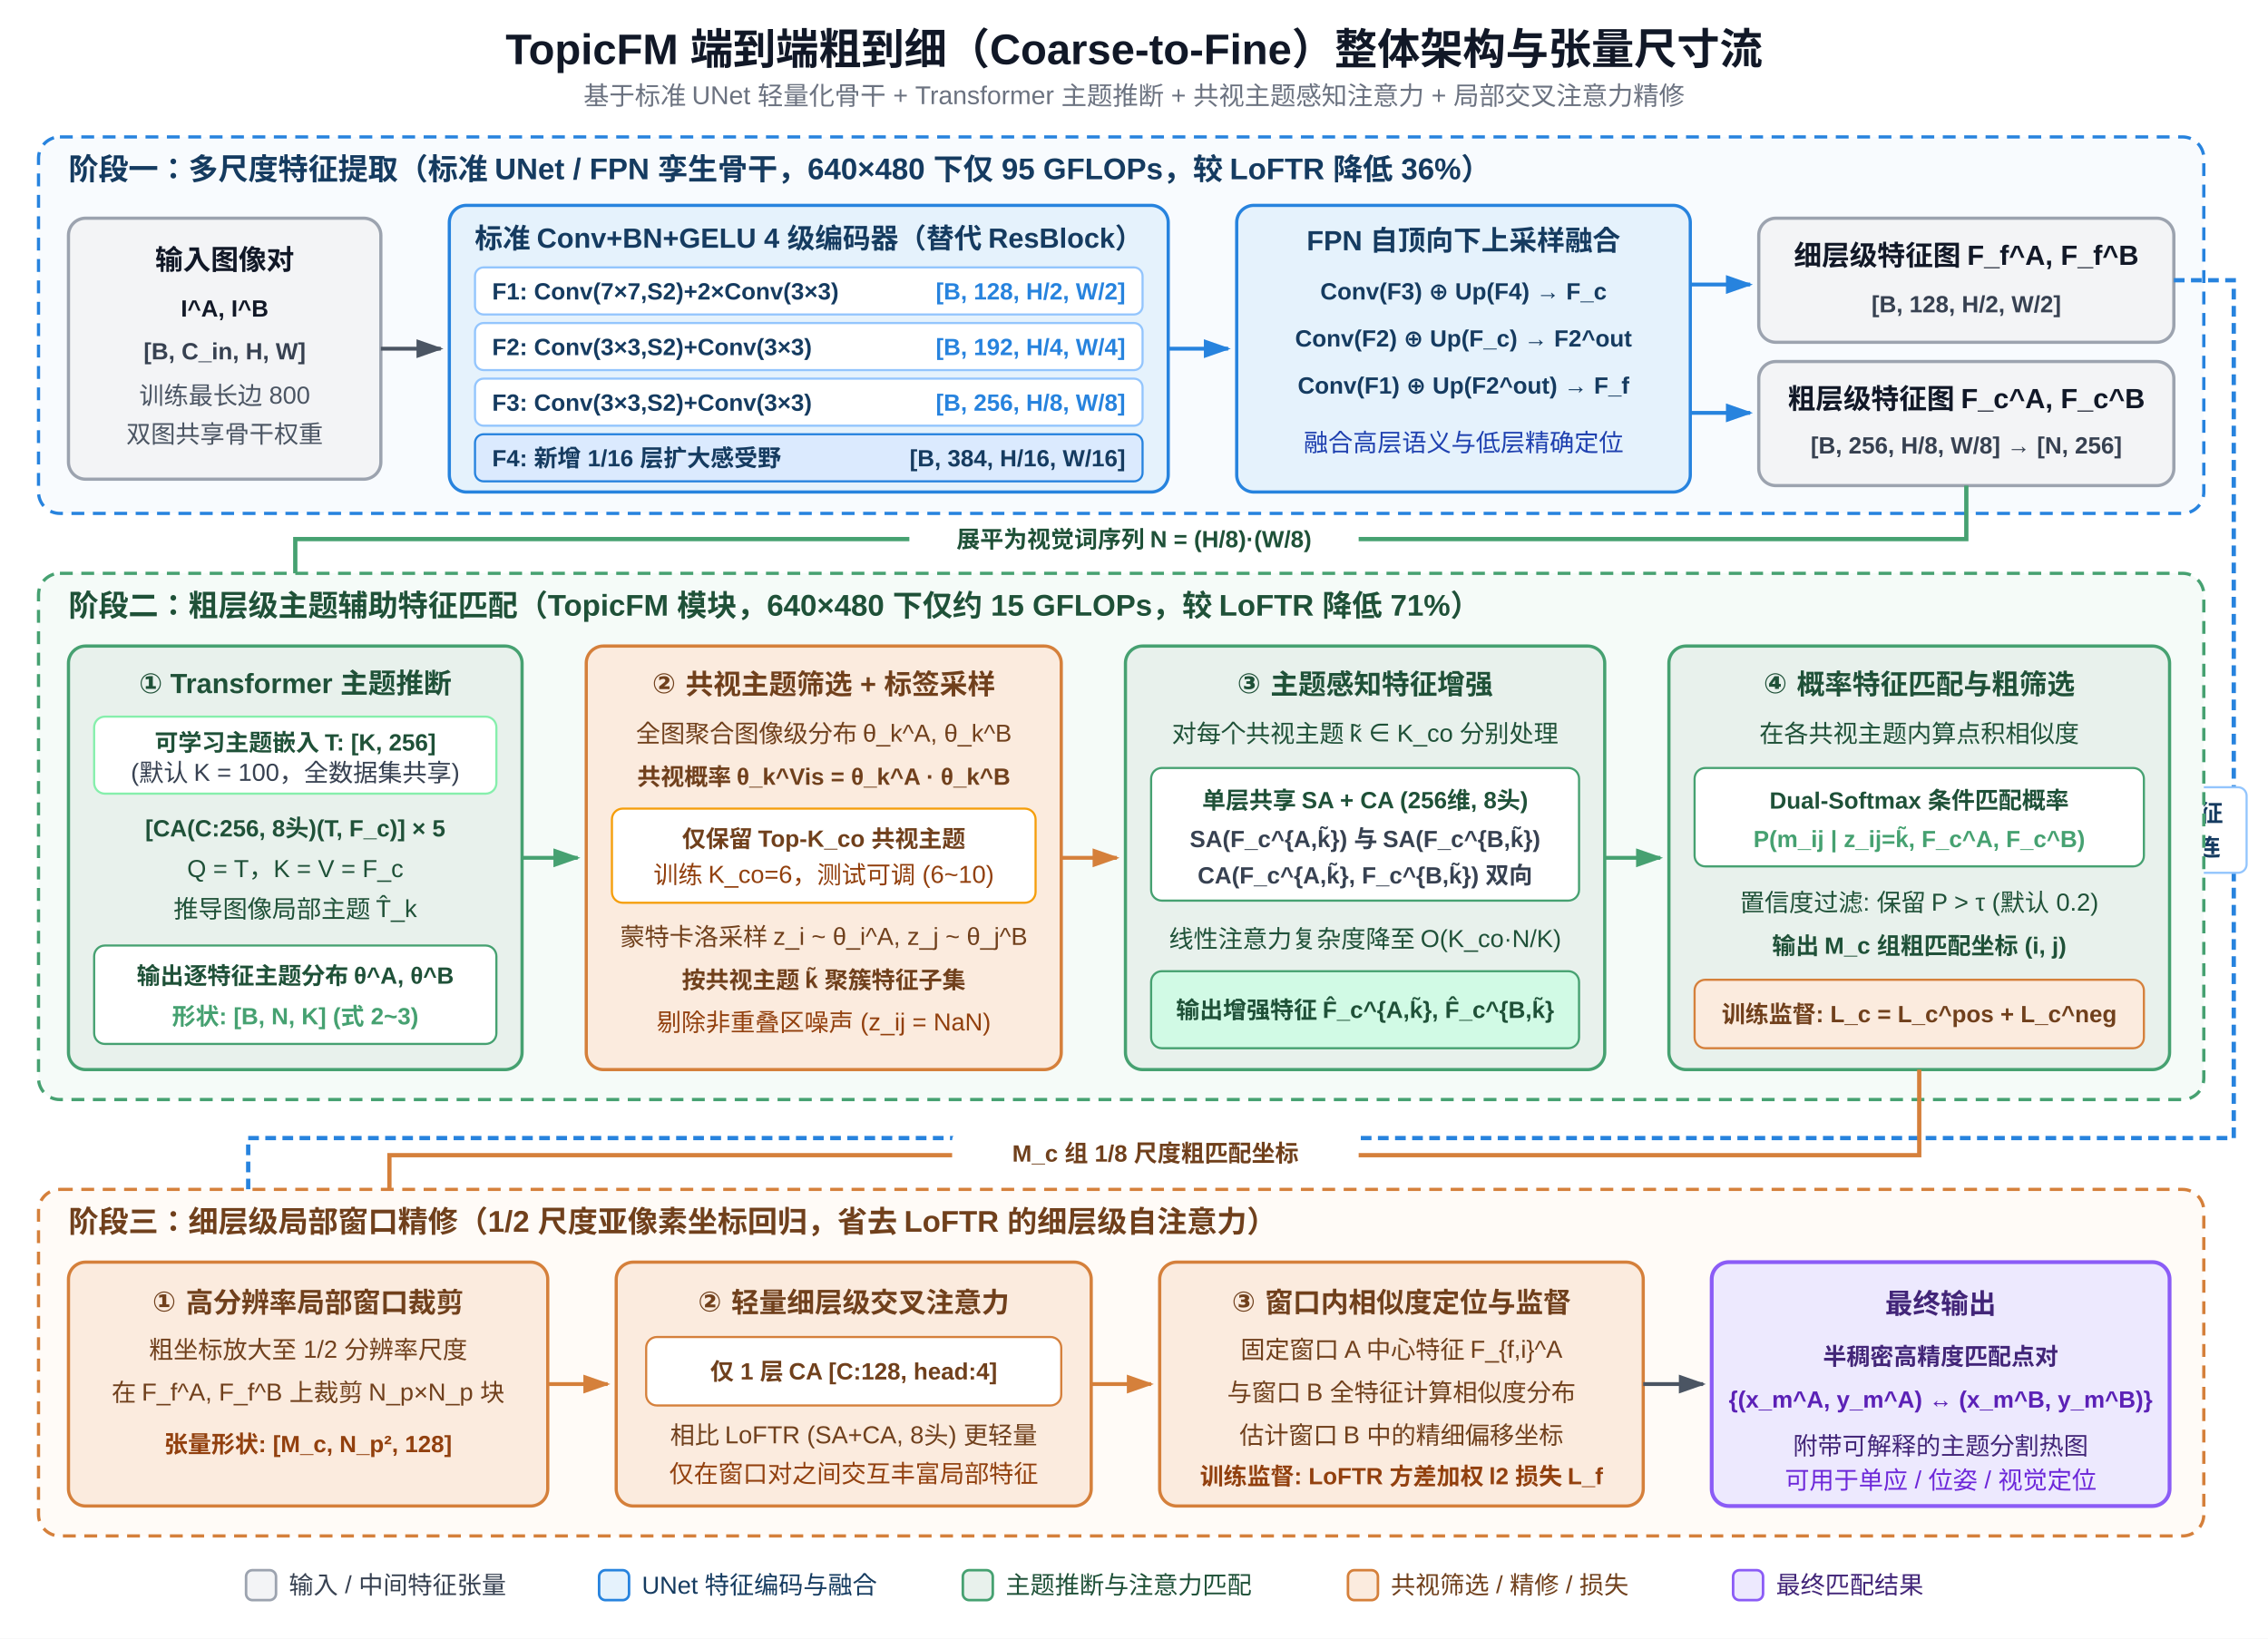
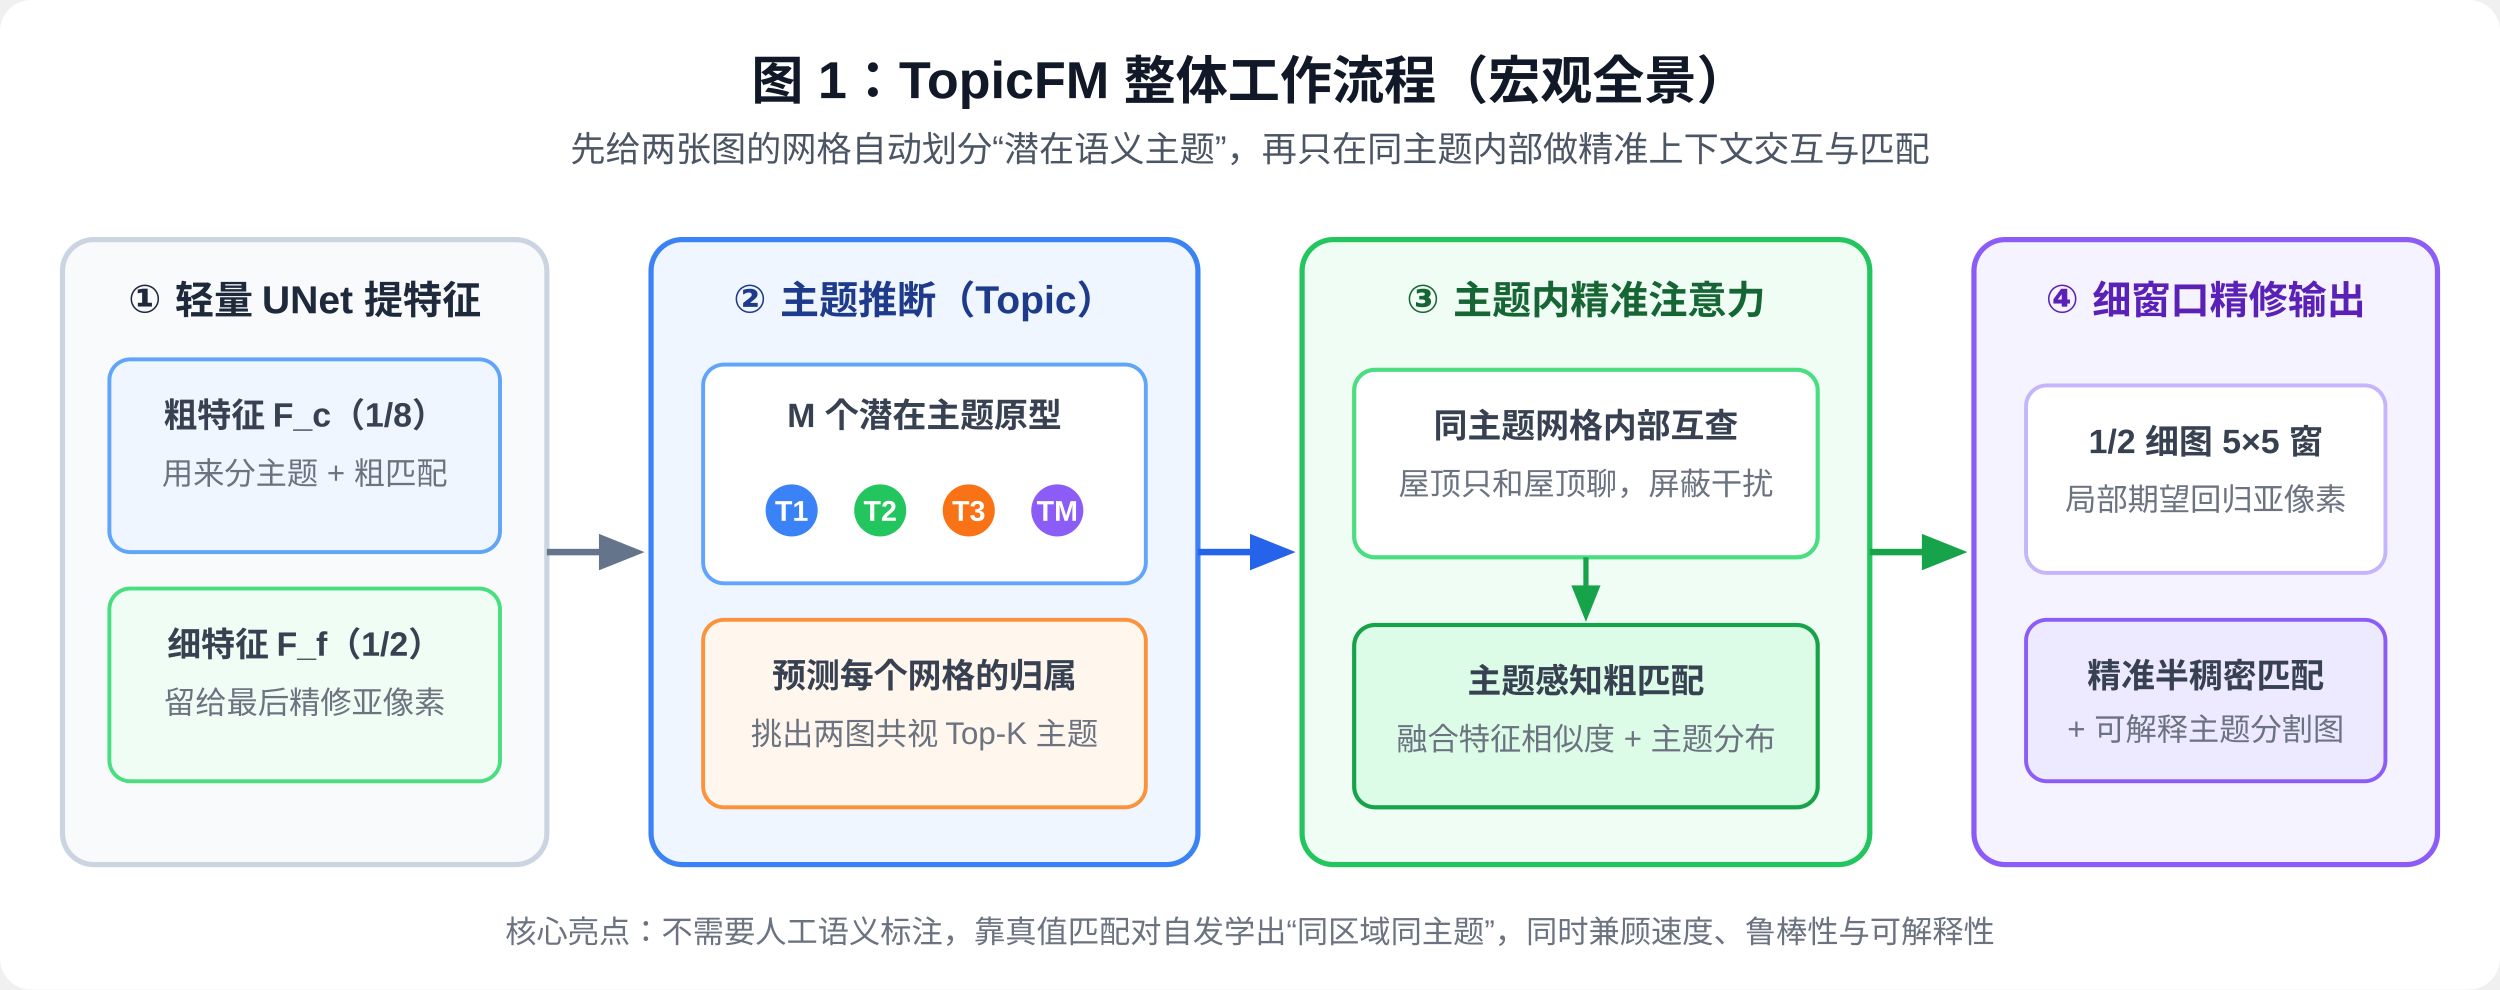
- <svg xmlns="http://www.w3.org/2000/svg" viewBox="0 0 1060 766" width="1060" height="766">
+ <svg xmlns="http://www.w3.org/2000/svg" viewBox="0 0 960 380" width="960" height="380">
  <defs>
-     <marker id="arrow" viewBox="0 0 10 10" refX="9" refY="5" markerWidth="7" markerHeight="7" orient="auto-start-reverse">
-       <path d="M 0 1.5 L 10 5 L 0 8.5 z" fill="#4B5563" />
+     <style>
+       text { font-family: "Microsoft YaHei", "PingFang SC", "Noto Sans SC", Arial, sans-serif; }
+       .title { font-size: 20px; font-weight: 700; fill: #111827; }
+       .sub { font-size: 13.5px; fill: #4B5563; }
+       .h { font-size: 15px; font-weight: 700; }
+       .b { font-size: 13px; fill: #374151; }
+       .s { font-size: 12px; fill: #6B7280; }
+       .mono { font-family: Consolas, "Courier New", monospace; font-weight: 700; }
+     </style>
+     <marker id="arr-gray" viewBox="0 0 10 10" refX="8" refY="5" markerWidth="7" markerHeight="7" orient="auto-start-reverse">
+       <path d="M 0 1 L 10 5 L 0 9 z" fill="#64748B" />
    </marker>
-     <marker id="arrow-blue" viewBox="0 0 10 10" refX="9" refY="5" markerWidth="7" markerHeight="7" orient="auto-start-reverse">
-       <path d="M 0 1.5 L 10 5 L 0 8.5 z" fill="#2783DE" />
+     <marker id="arr-blue" viewBox="0 0 10 10" refX="8" refY="5" markerWidth="7" markerHeight="7" orient="auto-start-reverse">
+       <path d="M 0 1 L 10 5 L 0 9 z" fill="#2563EB" />
    </marker>
-     <marker id="arrow-green" viewBox="0 0 10 10" refX="9" refY="5" markerWidth="7" markerHeight="7" orient="auto-start-reverse">
-       <path d="M 0 1.5 L 10 5 L 0 8.5 z" fill="#46A171" />
+     <marker id="arr-green" viewBox="0 0 10 10" refX="8" refY="5" markerWidth="7" markerHeight="7" orient="auto-start-reverse">
+       <path d="M 0 1 L 10 5 L 0 9 z" fill="#16A34A" />
    </marker>
-     <marker id="arrow-orange" viewBox="0 0 10 10" refX="9" refY="5" markerWidth="7" markerHeight="7" orient="auto-start-reverse">
-       <path d="M 0 1.5 L 10 5 L 0 8.5 z" fill="#D5803B" />
+     <marker id="arr-orange" viewBox="0 0 10 10" refX="8" refY="5" markerWidth="7" markerHeight="7" orient="auto-start-reverse">
+       <path d="M 0 1 L 10 5 L 0 9 z" fill="#EA580C" />
    </marker>
-     <style>
-       text { font-family: "Microsoft YaHei", "PingFang SC", Arial, sans-serif; }
-       .title { font-size: 20px; font-weight: 700; fill: #111827; }
-       .subtitle { font-size: 12px; fill: #6B7280; }
-       .stage-title { font-size: 14px; font-weight: 700; }
-       .node-title { font-size: 13px; font-weight: 700; }
-       .node-text { font-size: 11.5px; }
-       .mono { font-size: 11px; font-weight: 600; }
-       .badge { font-size: 10.5px; font-weight: 700; }
-     </style>
+     <marker id="arr-purple" viewBox="0 0 10 10" refX="8" refY="5" markerWidth="7" markerHeight="7" orient="auto-start-reverse">
+       <path d="M 0 1 L 10 5 L 0 9 z" fill="#7C3AED" />
+     </marker>
  </defs>
-   <rect x="0" y="0" width="1060" height="766" fill="#FFFFFF" />
-   <text x="530" y="30" text-anchor="middle" class="title">TopicFM 端到端粗到细（Coarse-to-Fine）整体架构与张量尺寸流</text>
-   <text x="530" y="49" text-anchor="middle" class="subtitle">基于标准 UNet 轻量化骨干 + Transformer 主题推断 + 共视主题感知注意力 + 局部交叉注意力精修</text>
-   <rect x="18" y="64" width="1012" height="176" rx="10" fill="#F8FBFE" stroke="#2783DE" stroke-width="1.5" stroke-dasharray="6,4" />
-   <text x="32" y="84" class="stage-title" fill="#153B60">阶段一：多尺度特征提取（标准 UNet / FPN 孪生骨干，640×480 下仅 95 GFLOPs，较 LoFTR 降低 36%）</text>
-   <rect x="32" y="102" width="146" height="122" rx="8" fill="#F3F4F6" stroke="#9CA3AF" stroke-width="1.5" />
-   <text x="105" y="126" text-anchor="middle" class="node-title" fill="#111827">输入图像对</text>
-   <text x="105" y="148" text-anchor="middle" class="mono" fill="#111827">I^A, I^B</text>
-   <text x="105" y="168" text-anchor="middle" class="mono" fill="#374151">[B, C_in, H, W]</text>
-   <text x="105" y="189" text-anchor="middle" class="node-text" fill="#4B5563">训练最长边 800</text>
-   <text x="105" y="207" text-anchor="middle" class="node-text" fill="#4B5563">双图共享骨干权重</text>
-   <line x1="178" y1="163" x2="206" y2="163" stroke="#4B5563" stroke-width="1.8" marker-end="url(#arrow)" />
-   <rect x="210" y="96" width="336" height="134" rx="8" fill="#E5F2FC" stroke="#2783DE" stroke-width="1.5" />
-   <text x="378" y="116" text-anchor="middle" class="node-title" fill="#153B60">标准 Conv+BN+GELU 4 级编码器（替代 ResBlock）</text>
-   <rect x="222" y="125" width="312" height="22" rx="4" fill="#FFFFFF" stroke="#93C5FD" stroke-width="1" />
-   <text x="230" y="140" class="mono" fill="#153B60">F1: Conv(7×7,S2)+2×Conv(3×3)</text>
-   <text x="526" y="140" text-anchor="end" class="mono" fill="#2783DE">[B, 128, H/2, W/2]</text>
-   <rect x="222" y="151" width="312" height="22" rx="4" fill="#FFFFFF" stroke="#93C5FD" stroke-width="1" />
-   <text x="230" y="166" class="mono" fill="#153B60">F2: Conv(3×3,S2)+Conv(3×3)</text>
-   <text x="526" y="166" text-anchor="end" class="mono" fill="#2783DE">[B, 192, H/4, W/4]</text>
-   <rect x="222" y="177" width="312" height="22" rx="4" fill="#FFFFFF" stroke="#93C5FD" stroke-width="1" />
-   <text x="230" y="192" class="mono" fill="#153B60">F3: Conv(3×3,S2)+Conv(3×3)</text>
-   <text x="526" y="192" text-anchor="end" class="mono" fill="#2783DE">[B, 256, H/8, W/8]</text>
-   <rect x="222" y="203" width="312" height="22" rx="4" fill="#DBEAFE" stroke="#2783DE" stroke-width="1" />
-   <text x="230" y="218" class="mono" fill="#153B60">F4: 新增 1/16 层扩大感受野</text>
-   <text x="526" y="218" text-anchor="end" class="mono" fill="#153B60">[B, 384, H/16, W/16]</text>
-   <line x1="546" y1="163" x2="574" y2="163" stroke="#2783DE" stroke-width="1.8" marker-end="url(#arrow-blue)" />
-   <rect x="578" y="96" width="212" height="134" rx="8" fill="#E5F2FC" stroke="#2783DE" stroke-width="1.5" />
-   <text x="684" y="117" text-anchor="middle" class="node-title" fill="#153B60">FPN 自顶向下上采样融合</text>
-   <text x="684" y="140" text-anchor="middle" class="mono" fill="#153B60">Conv(F3) ⊕ Up(F4) → F_c</text>
-   <text x="684" y="162" text-anchor="middle" class="mono" fill="#153B60">Conv(F2) ⊕ Up(F_c) → F2^out</text>
-   <text x="684" y="184" text-anchor="middle" class="mono" fill="#153B60">Conv(F1) ⊕ Up(F2^out) → F_f</text>
-   <text x="684" y="211" text-anchor="middle" class="node-text" fill="#1E40AF">融合高层语义与低层精确定位</text>
-   <path d="M 790 133 L 818 133" fill="none" stroke="#2783DE" stroke-width="1.8" marker-end="url(#arrow-blue)" />
-   <path d="M 790 193 L 818 193" fill="none" stroke="#2783DE" stroke-width="1.8" marker-end="url(#arrow-blue)" />
-   <rect x="822" y="102" width="194" height="58" rx="8" fill="#F3F4F6" stroke="#9CA3AF" stroke-width="1.5" />
-   <text x="919" y="124" text-anchor="middle" class="node-title" fill="#111827">细层级特征图 F_f^A, F_f^B</text>
-   <text x="919" y="146" text-anchor="middle" class="mono" fill="#374151">[B, 128, H/2, W/2]</text>
-   <rect x="822" y="169" width="194" height="58" rx="8" fill="#F3F4F6" stroke="#9CA3AF" stroke-width="1.5" />
-   <text x="919" y="191" text-anchor="middle" class="node-title" fill="#111827">粗层级特征图 F_c^A, F_c^B</text>
-   <text x="919" y="212" text-anchor="middle" class="mono" fill="#374151">[B, 256, H/8, W/8] → [N, 256]</text>
-   <path d="M 919 227 L 919 252 L 138 252 L 138 296" fill="none" stroke="#46A171" stroke-width="2" marker-end="url(#arrow-green)" />
-   <rect x="425" y="242" width="210" height="20" rx="4" fill="#FFFFFF" />
-   <text x="530" y="256" text-anchor="middle" class="mono" fill="#1F5138">展平为视觉词序列 N = (H/8)·(W/8)</text>
-   <path d="M 1016 131 L 1044 131 L 1044 532 L 116 532 L 116 570" fill="none" stroke="#2783DE" stroke-width="2" stroke-dasharray="5,3" marker-end="url(#arrow-blue)" />
-   <rect x="984" y="368" width="66" height="40" rx="4" fill="#FFFFFF" stroke="#93C5FD" stroke-width="1" />
-   <text x="1017" y="384" text-anchor="middle" class="mono" fill="#153B60">高分特征</text>
-   <text x="1017" y="400" text-anchor="middle" class="mono" fill="#153B60">F_f 直连</text>
-   <rect x="18" y="268" width="1012" height="246" rx="10" fill="#F5FBF8" stroke="#46A171" stroke-width="1.5" stroke-dasharray="6,4" />
-   <text x="32" y="288" class="stage-title" fill="#1F5138">阶段二：粗层级主题辅助特征匹配（TopicFM 模块，640×480 下仅约 15 GFLOPs，较 LoFTR 降低 71%）</text>
-   <rect x="32" y="302" width="212" height="198" rx="8" fill="#E8F1EC" stroke="#46A171" stroke-width="1.5" />
-   <text x="138" y="324" text-anchor="middle" class="node-title" fill="#1F5138">① Transformer 主题推断</text>
-   <rect x="44" y="335" width="188" height="36" rx="5" fill="#FFFFFF" stroke="#86EFAC" stroke-width="1" />
-   <text x="138" y="351" text-anchor="middle" class="mono" fill="#1F5138">可学习主题嵌入 T: [K, 256]</text>
-   <text x="138" y="365" text-anchor="middle" class="node-text" fill="#374151">(默认 K = 100，全数据集共享)</text>
-   <text x="138" y="391" text-anchor="middle" class="mono" fill="#1F5138">[CA(C:256, 8头)(T, F_c)] × 5</text>
-   <text x="138" y="410" text-anchor="middle" class="node-text" fill="#1F5138">Q = T，K = V = F_c</text>
-   <text x="138" y="429" text-anchor="middle" class="node-text" fill="#1F5138">推导图像局部主题 T̂_k</text>
-   <rect x="44" y="442" width="188" height="46" rx="5" fill="#FFFFFF" stroke="#46A171" stroke-width="1" />
-   <text x="138" y="460" text-anchor="middle" class="mono" fill="#1F5138">输出逐特征主题分布 θ^A, θ^B</text>
-   <text x="138" y="479" text-anchor="middle" class="mono" fill="#46A171">形状: [B, N, K] (式 2~3)</text>
-   <line x1="244" y1="401" x2="270" y2="401" stroke="#46A171" stroke-width="1.8" marker-end="url(#arrow-green)" />
-   <rect x="274" y="302" width="222" height="198" rx="8" fill="#FBEBDE" stroke="#D5803B" stroke-width="1.5" />
-   <text x="385" y="324" text-anchor="middle" class="node-title" fill="#70401C">② 共视主题筛选 + 标签采样</text>
-   <text x="385" y="347" text-anchor="middle" class="node-text" fill="#70401C">全图聚合图像级分布 θ_k^A, θ_k^B</text>
-   <text x="385" y="367" text-anchor="middle" class="mono" fill="#70401C">共视概率 θ_k^Vis = θ_k^A · θ_k^B</text>
-   <rect x="286" y="378" width="198" height="44" rx="5" fill="#FFFFFF" stroke="#F59E0B" stroke-width="1" />
-   <text x="385" y="396" text-anchor="middle" class="mono" fill="#70401C">仅保留 Top-K_co 共视主题</text>
-   <text x="385" y="413" text-anchor="middle" class="node-text" fill="#92400E">训练 K_co=6，测试可调 (6~10)</text>
-   <text x="385" y="442" text-anchor="middle" class="node-text" fill="#70401C">蒙特卡洛采样 z_i ~ θ_i^A, z_j ~ θ_j^B</text>
-   <text x="385" y="462" text-anchor="middle" class="mono" fill="#70401C">按共视主题 k̃ 聚簇特征子集</text>
-   <text x="385" y="482" text-anchor="middle" class="node-text" fill="#92400E">剔除非重叠区噪声 (z_ij = NaN)</text>
-   <line x1="496" y1="401" x2="522" y2="401" stroke="#D5803B" stroke-width="1.8" marker-end="url(#arrow-orange)" />
-   <rect x="526" y="302" width="224" height="198" rx="8" fill="#E8F1EC" stroke="#46A171" stroke-width="1.5" />
-   <text x="638" y="324" text-anchor="middle" class="node-title" fill="#1F5138">③ 主题感知特征增强</text>
-   <text x="638" y="347" text-anchor="middle" class="node-text" fill="#1F5138">对每个共视主题 k̃ ∈ K_co 分别处理</text>
-   <rect x="538" y="359" width="200" height="62" rx="5" fill="#FFFFFF" stroke="#46A171" stroke-width="1" />
-   <text x="638" y="378" text-anchor="middle" class="mono" fill="#1F5138">单层共享 SA + CA (256维, 8头)</text>
-   <text x="638" y="396" text-anchor="middle" class="mono" fill="#374151">SA(F_c^{A,k̃}) 与 SA(F_c^{B,k̃})</text>
-   <text x="638" y="413" text-anchor="middle" class="mono" fill="#374151">CA(F_c^{A,k̃}, F_c^{B,k̃}) 双向</text>
-   <text x="638" y="443" text-anchor="middle" class="node-text" fill="#1F5138">线性注意力复杂度降至 O(K_co·N/K)</text>
-   <rect x="538" y="454" width="200" height="36" rx="5" fill="#D1FAE5" stroke="#46A171" stroke-width="1" />
-   <text x="638" y="476" text-anchor="middle" class="mono" fill="#1F5138">输出增强特征 F̂_c^{A,k̃}, F̂_c^{B,k̃}</text>
-   <line x1="750" y1="401" x2="776" y2="401" stroke="#46A171" stroke-width="1.8" marker-end="url(#arrow-green)" />
-   <rect x="780" y="302" width="234" height="198" rx="8" fill="#E8F1EC" stroke="#46A171" stroke-width="1.5" />
-   <text x="897" y="324" text-anchor="middle" class="node-title" fill="#1F5138">④ 概率特征匹配与粗筛选</text>
-   <text x="897" y="347" text-anchor="middle" class="node-text" fill="#1F5138">在各共视主题内算点积相似度</text>
-   <rect x="792" y="359" width="210" height="46" rx="5" fill="#FFFFFF" stroke="#46A171" stroke-width="1" />
-   <text x="897" y="378" text-anchor="middle" class="mono" fill="#1F5138">Dual-Softmax 条件匹配概率</text>
-   <text x="897" y="396" text-anchor="middle" class="mono" fill="#46A171">P(m_ij | z_ij=k̃, F_c^A, F_c^B)</text>
-   <text x="897" y="426" text-anchor="middle" class="node-text" fill="#1F5138">置信度过滤: 保留 P &gt; τ (默认 0.2)</text>
-   <text x="897" y="446" text-anchor="middle" class="mono" fill="#1F5138">输出 M_c 组粗匹配坐标 (i, j)</text>
-   <rect x="792" y="458" width="210" height="32" rx="5" fill="#FBEBDE" stroke="#D5803B" stroke-width="1" />
-   <text x="897" y="478" text-anchor="middle" class="mono" fill="#70401C">训练监督: L_c = L_c^pos + L_c^neg</text>
-   <path d="M 897 500 L 897 540 L 182 540 L 182 570" fill="none" stroke="#D5803B" stroke-width="2" marker-end="url(#arrow-orange)" />
-   <rect x="445" y="529" width="190" height="20" rx="4" fill="#FFFFFF" />
-   <text x="540" y="543" text-anchor="middle" class="mono" fill="#70401C">M_c 组 1/8 尺度粗匹配坐标</text>
-   <rect x="18" y="556" width="1012" height="162" rx="10" fill="#FFFBF7" stroke="#D5803B" stroke-width="1.5" stroke-dasharray="6,4" />
-   <text x="32" y="576" class="stage-title" fill="#70401C">阶段三：细层级局部窗口精修（1/2 尺度亚像素坐标回归，省去 LoFTR 的细层级自注意力）</text>
-   <rect x="32" y="590" width="224" height="114" rx="8" fill="#FBEBDE" stroke="#D5803B" stroke-width="1.5" />
-   <text x="144" y="613" text-anchor="middle" class="node-title" fill="#70401C">① 高分辨率局部窗口裁剪</text>
-   <text x="144" y="635" text-anchor="middle" class="node-text" fill="#70401C">粗坐标放大至 1/2 分辨率尺度</text>
-   <text x="144" y="655" text-anchor="middle" class="node-text" fill="#70401C">在 F_f^A, F_f^B 上裁剪 N_p×N_p 块</text>
-   <text x="144" y="679" text-anchor="middle" class="mono" fill="#92400E">张量形状: [M_c, N_p², 128]</text>
-   <line x1="256" y1="647" x2="284" y2="647" stroke="#D5803B" stroke-width="1.8" marker-end="url(#arrow-orange)" />
-   <rect x="288" y="590" width="222" height="114" rx="8" fill="#FBEBDE" stroke="#D5803B" stroke-width="1.5" />
-   <text x="399" y="613" text-anchor="middle" class="node-title" fill="#70401C">② 轻量细层级交叉注意力</text>
-   <rect x="302" y="625" width="194" height="32" rx="5" fill="#FFFFFF" stroke="#D5803B" stroke-width="1" />
-   <text x="399" y="645" text-anchor="middle" class="mono" fill="#70401C">仅 1 层 CA [C:128, head:4]</text>
-   <text x="399" y="675" text-anchor="middle" class="node-text" fill="#70401C">相比 LoFTR (SA+CA, 8头) 更轻量</text>
-   <text x="399" y="693" text-anchor="middle" class="node-text" fill="#92400E">仅在窗口对之间交互丰富局部特征</text>
-   <line x1="510" y1="647" x2="538" y2="647" stroke="#D5803B" stroke-width="1.8" marker-end="url(#arrow-orange)" />
-   <rect x="542" y="590" width="226" height="114" rx="8" fill="#FBEBDE" stroke="#D5803B" stroke-width="1.5" />
-   <text x="655" y="613" text-anchor="middle" class="node-title" fill="#70401C">③ 窗口内相似度定位与监督</text>
-   <text x="655" y="635" text-anchor="middle" class="node-text" fill="#70401C">固定窗口 A 中心特征 F_{f,i}^A</text>
-   <text x="655" y="655" text-anchor="middle" class="node-text" fill="#70401C">与窗口 B 全特征计算相似度分布</text>
-   <text x="655" y="675" text-anchor="middle" class="node-text" fill="#70401C">估计窗口 B 中的精细偏移坐标</text>
-   <text x="655" y="694" text-anchor="middle" class="mono" fill="#92400E">训练监督: LoFTR 方差加权 l2 损失 L_f</text>
-   <line x1="768" y1="647" x2="796" y2="647" stroke="#4B5563" stroke-width="1.8" marker-end="url(#arrow)" />
-   <rect x="800" y="590" width="214" height="114" rx="8" fill="#EDE9FE" stroke="#8B5CF6" stroke-width="1.8" />
-   <text x="907" y="614" text-anchor="middle" class="node-title" fill="#422578">最终输出</text>
-   <text x="907" y="638" text-anchor="middle" class="mono" fill="#422578">半稠密高精度匹配点对</text>
-   <text x="907" y="658" text-anchor="middle" class="mono" fill="#5B21B6">{(x_m^A, y_m^A) ↔ (x_m^B, y_m^B)}</text>
-   <text x="907" y="680" text-anchor="middle" class="node-text" fill="#422578">附带可解释的主题分割热图</text>
-   <text x="907" y="696" text-anchor="middle" class="node-text" fill="#6D28D9">可用于单应 / 位姿 / 视觉定位</text>
-   <g transform="translate(115, 734)">
-     <rect x="0" y="0" width="14" height="14" rx="3" fill="#F3F4F6" stroke="#9CA3AF" stroke-width="1.2" />
-     <text x="20" y="11" class="node-text" fill="#374151">输入 / 中间特征张量</text>
-     <rect x="165" y="0" width="14" height="14" rx="3" fill="#E5F2FC" stroke="#2783DE" stroke-width="1.2" />
-     <text x="185" y="11" class="node-text" fill="#153B60">UNet 特征编码与融合</text>
-     <rect x="335" y="0" width="14" height="14" rx="3" fill="#E8F1EC" stroke="#46A171" stroke-width="1.2" />
-     <text x="355" y="11" class="node-text" fill="#1F5138">主题推断与注意力匹配</text>
-     <rect x="515" y="0" width="14" height="14" rx="3" fill="#FBEBDE" stroke="#D5803B" stroke-width="1.2" />
-     <text x="535" y="11" class="node-text" fill="#70401C">共视筛选 / 精修 / 损失</text>
-     <rect x="695" y="0" width="14" height="14" rx="3" fill="#EDE9FE" stroke="#8B5CF6" stroke-width="1.2" />
-     <text x="715" y="11" class="node-text" fill="#422578">最终匹配结果</text>
-   </g>
+   <rect width="960" height="380" fill="#FFFFFF" rx="12" />
+   <text x="480" y="38" text-anchor="middle" class="title">图 1：TopicFM 整体工作流程（宏观全景）</text>
+   <text x="480" y="62" text-anchor="middle" class="sub">先给两张图的网格自动划分“潜在语义主题”，再只在同主题内部做精准上下文交互与匹配</text>
+   <rect x="24" y="92" width="186" height="240" rx="12" fill="#F8FAFC" stroke="#CBD5E1" stroke-width="2" />
+   <text x="117" y="120" text-anchor="middle" class="h" fill="#1E293B">① 轻量 UNet 提特征</text>
+   <rect x="42" y="138" width="150" height="74" rx="8" fill="#EFF6FF" stroke="#60A5FA" stroke-width="1.5" />
+   <text x="117" y="164" text-anchor="middle" class="b" fill="#1D4ED8" font-weight="700">粗特征 F_c（1/8）</text>
+   <text x="117" y="186" text-anchor="middle" class="s">用来分主题 + 粗匹配</text>
+   <rect x="42" y="226" width="150" height="74" rx="8" fill="#F0FDF4" stroke="#4ADE80" stroke-width="1.5" />
+   <text x="117" y="252" text-anchor="middle" class="b" fill="#15803D" font-weight="700">细特征 F_f（1/2）</text>
+   <text x="117" y="274" text-anchor="middle" class="s">留给最后精修亚像素</text>
+   <line x1="210" y1="212" x2="244" y2="212" stroke="#64748B" stroke-width="2.5" marker-end="url(#arr-gray)" />
+   <rect x="250" y="92" width="210" height="240" rx="12" fill="#EFF6FF" stroke="#3B82F6" stroke-width="2" />
+   <text x="355" y="120" text-anchor="middle" class="h" fill="#1E3A8A">② 主题推断（Topic）</text>
+   <rect x="270" y="140" width="170" height="84" rx="8" fill="#FFFFFF" stroke="#60A5FA" stroke-width="1.5" />
+   <text x="355" y="164" text-anchor="middle" class="b" fill="#1D4ED8" font-weight="700">M 个潜在主题原型</text>
+   <circle cx="304" cy="196" r="10" fill="#3B82F6" />
+   <text x="304" y="200" text-anchor="middle" fill="#FFF" font-size="11" font-weight="700">T1</text>
+   <circle cx="338" cy="196" r="10" fill="#22C55E" />
+   <text x="338" y="200" text-anchor="middle" fill="#FFF" font-size="11" font-weight="700">T2</text>
+   <circle cx="372" cy="196" r="10" fill="#F97316" />
+   <text x="372" y="200" text-anchor="middle" fill="#FFF" font-size="11" font-weight="700">T3</text>
+   <circle cx="406" cy="196" r="10" fill="#8B5CF6" />
+   <text x="406" y="200" text-anchor="middle" fill="#FFF" font-size="11" font-weight="700">TM</text>
+   <rect x="270" y="238" width="170" height="72" rx="8" fill="#FFF7ED" stroke="#FB923C" stroke-width="1.5" />
+   <text x="355" y="264" text-anchor="middle" class="b" fill="#C2410C" font-weight="700">预测每个网格的归属</text>
+   <text x="355" y="286" text-anchor="middle" class="s">挑出两图共视 Top-K 主题</text>
+   <line x1="460" y1="212" x2="494" y2="212" stroke="#2563EB" stroke-width="2.5" marker-end="url(#arr-blue)" />
+   <rect x="500" y="92" width="218" height="240" rx="12" fill="#F0FDF4" stroke="#22C55E" stroke-width="2" />
+   <text x="609" y="120" text-anchor="middle" class="h" fill="#166534">③ 主题内精准注意力</text>
+   <rect x="520" y="142" width="178" height="72" rx="8" fill="#FFFFFF" stroke="#4ADE80" stroke-width="1.6" />
+   <text x="609" y="168" text-anchor="middle" class="b" fill="#15803D" font-weight="700">同主题网格内部互查</text>
+   <text x="609" y="190" text-anchor="middle" class="s">屋顶只和屋顶聊，屏蔽干扰</text>
+   <line x1="609" y1="214" x2="609" y2="236" stroke="#16A34A" stroke-width="2" marker-end="url(#arr-green)" />
+   <rect x="520" y="240" width="178" height="70" rx="8" fill="#DCFCE7" stroke="#16A34A" stroke-width="1.6" />
+   <text x="609" y="266" text-anchor="middle" class="b" fill="#14532D" font-weight="700">主题感知粗匹配</text>
+   <text x="609" y="288" text-anchor="middle" class="s">融合特征相似度 + 主题分布</text>
+   <line x1="718" y1="212" x2="752" y2="212" stroke="#16A34A" stroke-width="2.5" marker-end="url(#arr-green)" />
+   <rect x="758" y="92" width="178" height="240" rx="12" fill="#F5F3FF" stroke="#8B5CF6" stroke-width="2" />
+   <text x="847" y="120" text-anchor="middle" class="h" fill="#5B21B6">④ 细窗口精修输出</text>
+   <rect x="778" y="148" width="138" height="72" rx="8" fill="#FFFFFF" stroke="#C4B5FD" stroke-width="1.5" />
+   <text x="847" y="174" text-anchor="middle" class="b" fill="#6D28D9" font-weight="700">1/2 细图 5×5 窗</text>
+   <text x="847" y="196" text-anchor="middle" class="s">局部期望回归亚像素</text>
+   <rect x="778" y="238" width="138" height="62" rx="8" fill="#EDE9FE" stroke="#8B5CF6" stroke-width="1.5" />
+   <text x="847" y="264" text-anchor="middle" class="b" fill="#5B21B6" font-weight="700">精准半稠密匹配</text>
+   <text x="847" y="284" text-anchor="middle" class="s">+ 可解释主题分割图</text>
+   <text x="480" y="362" text-anchor="middle" class="s">核心亮点：不需要人工语义标注，靠真值匹配对自发学出“同区域同主题”，同时兼顾速度、鲁棒性与可解释性</text>
</svg>
